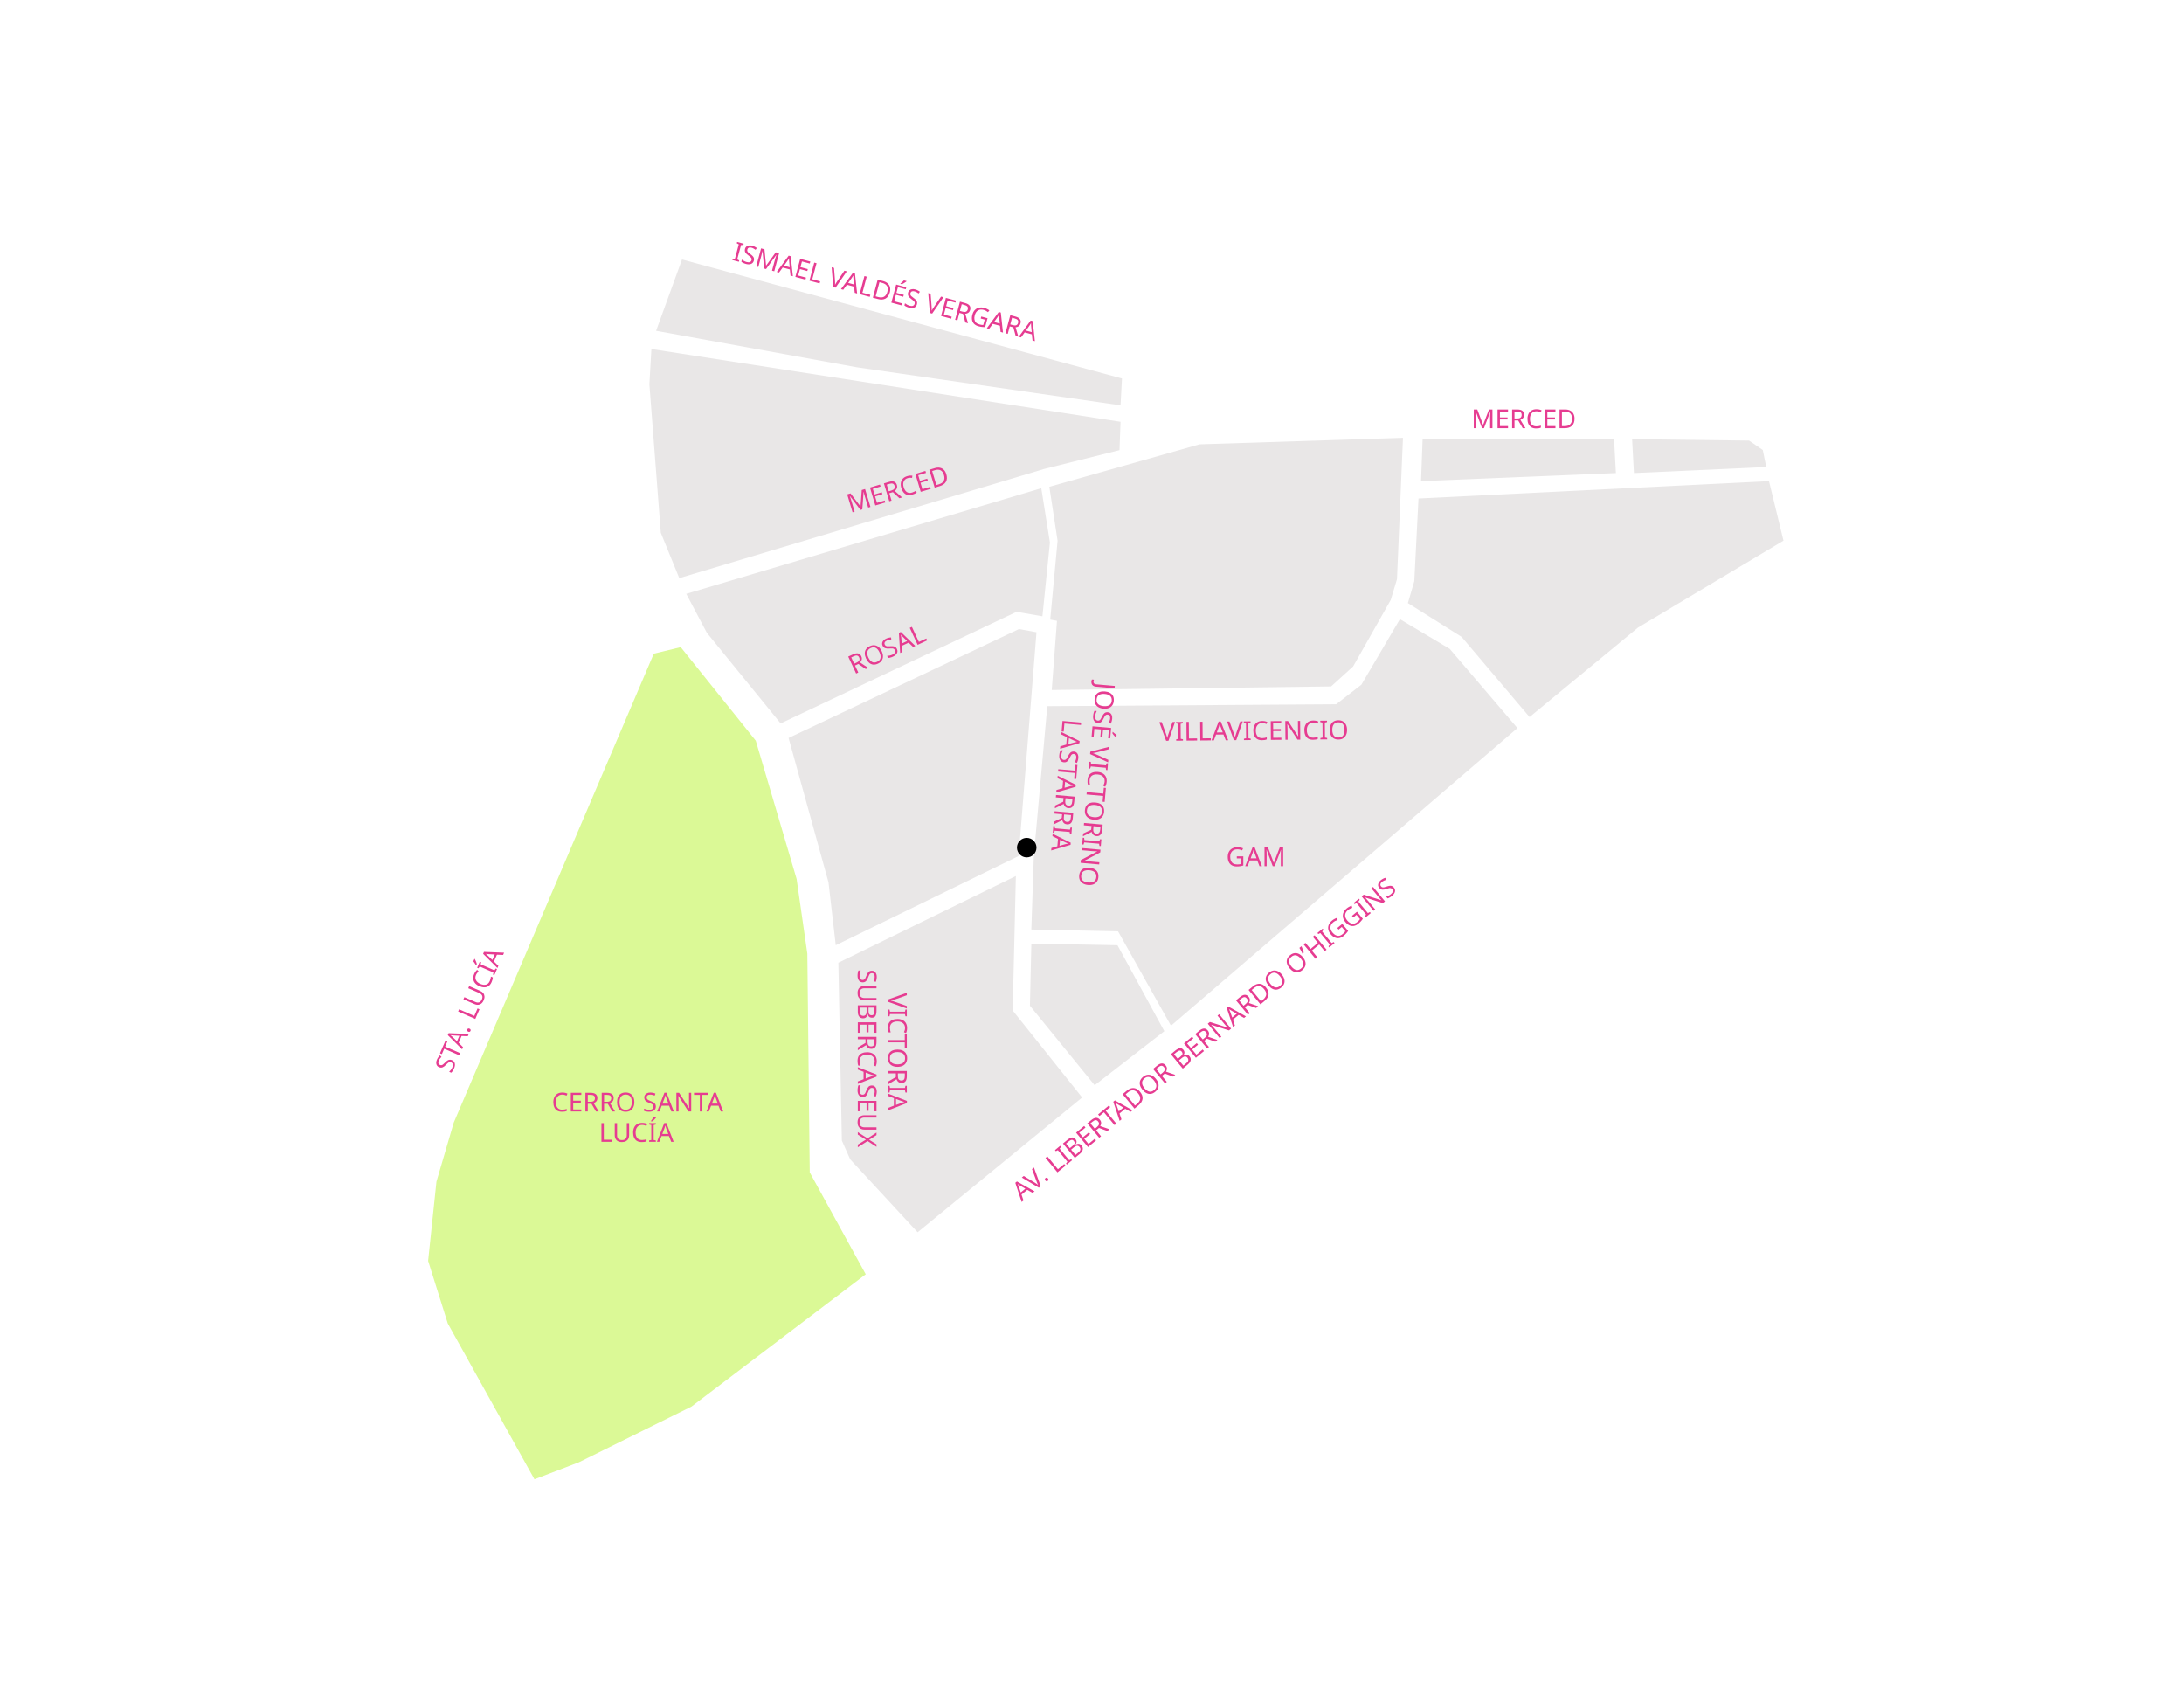
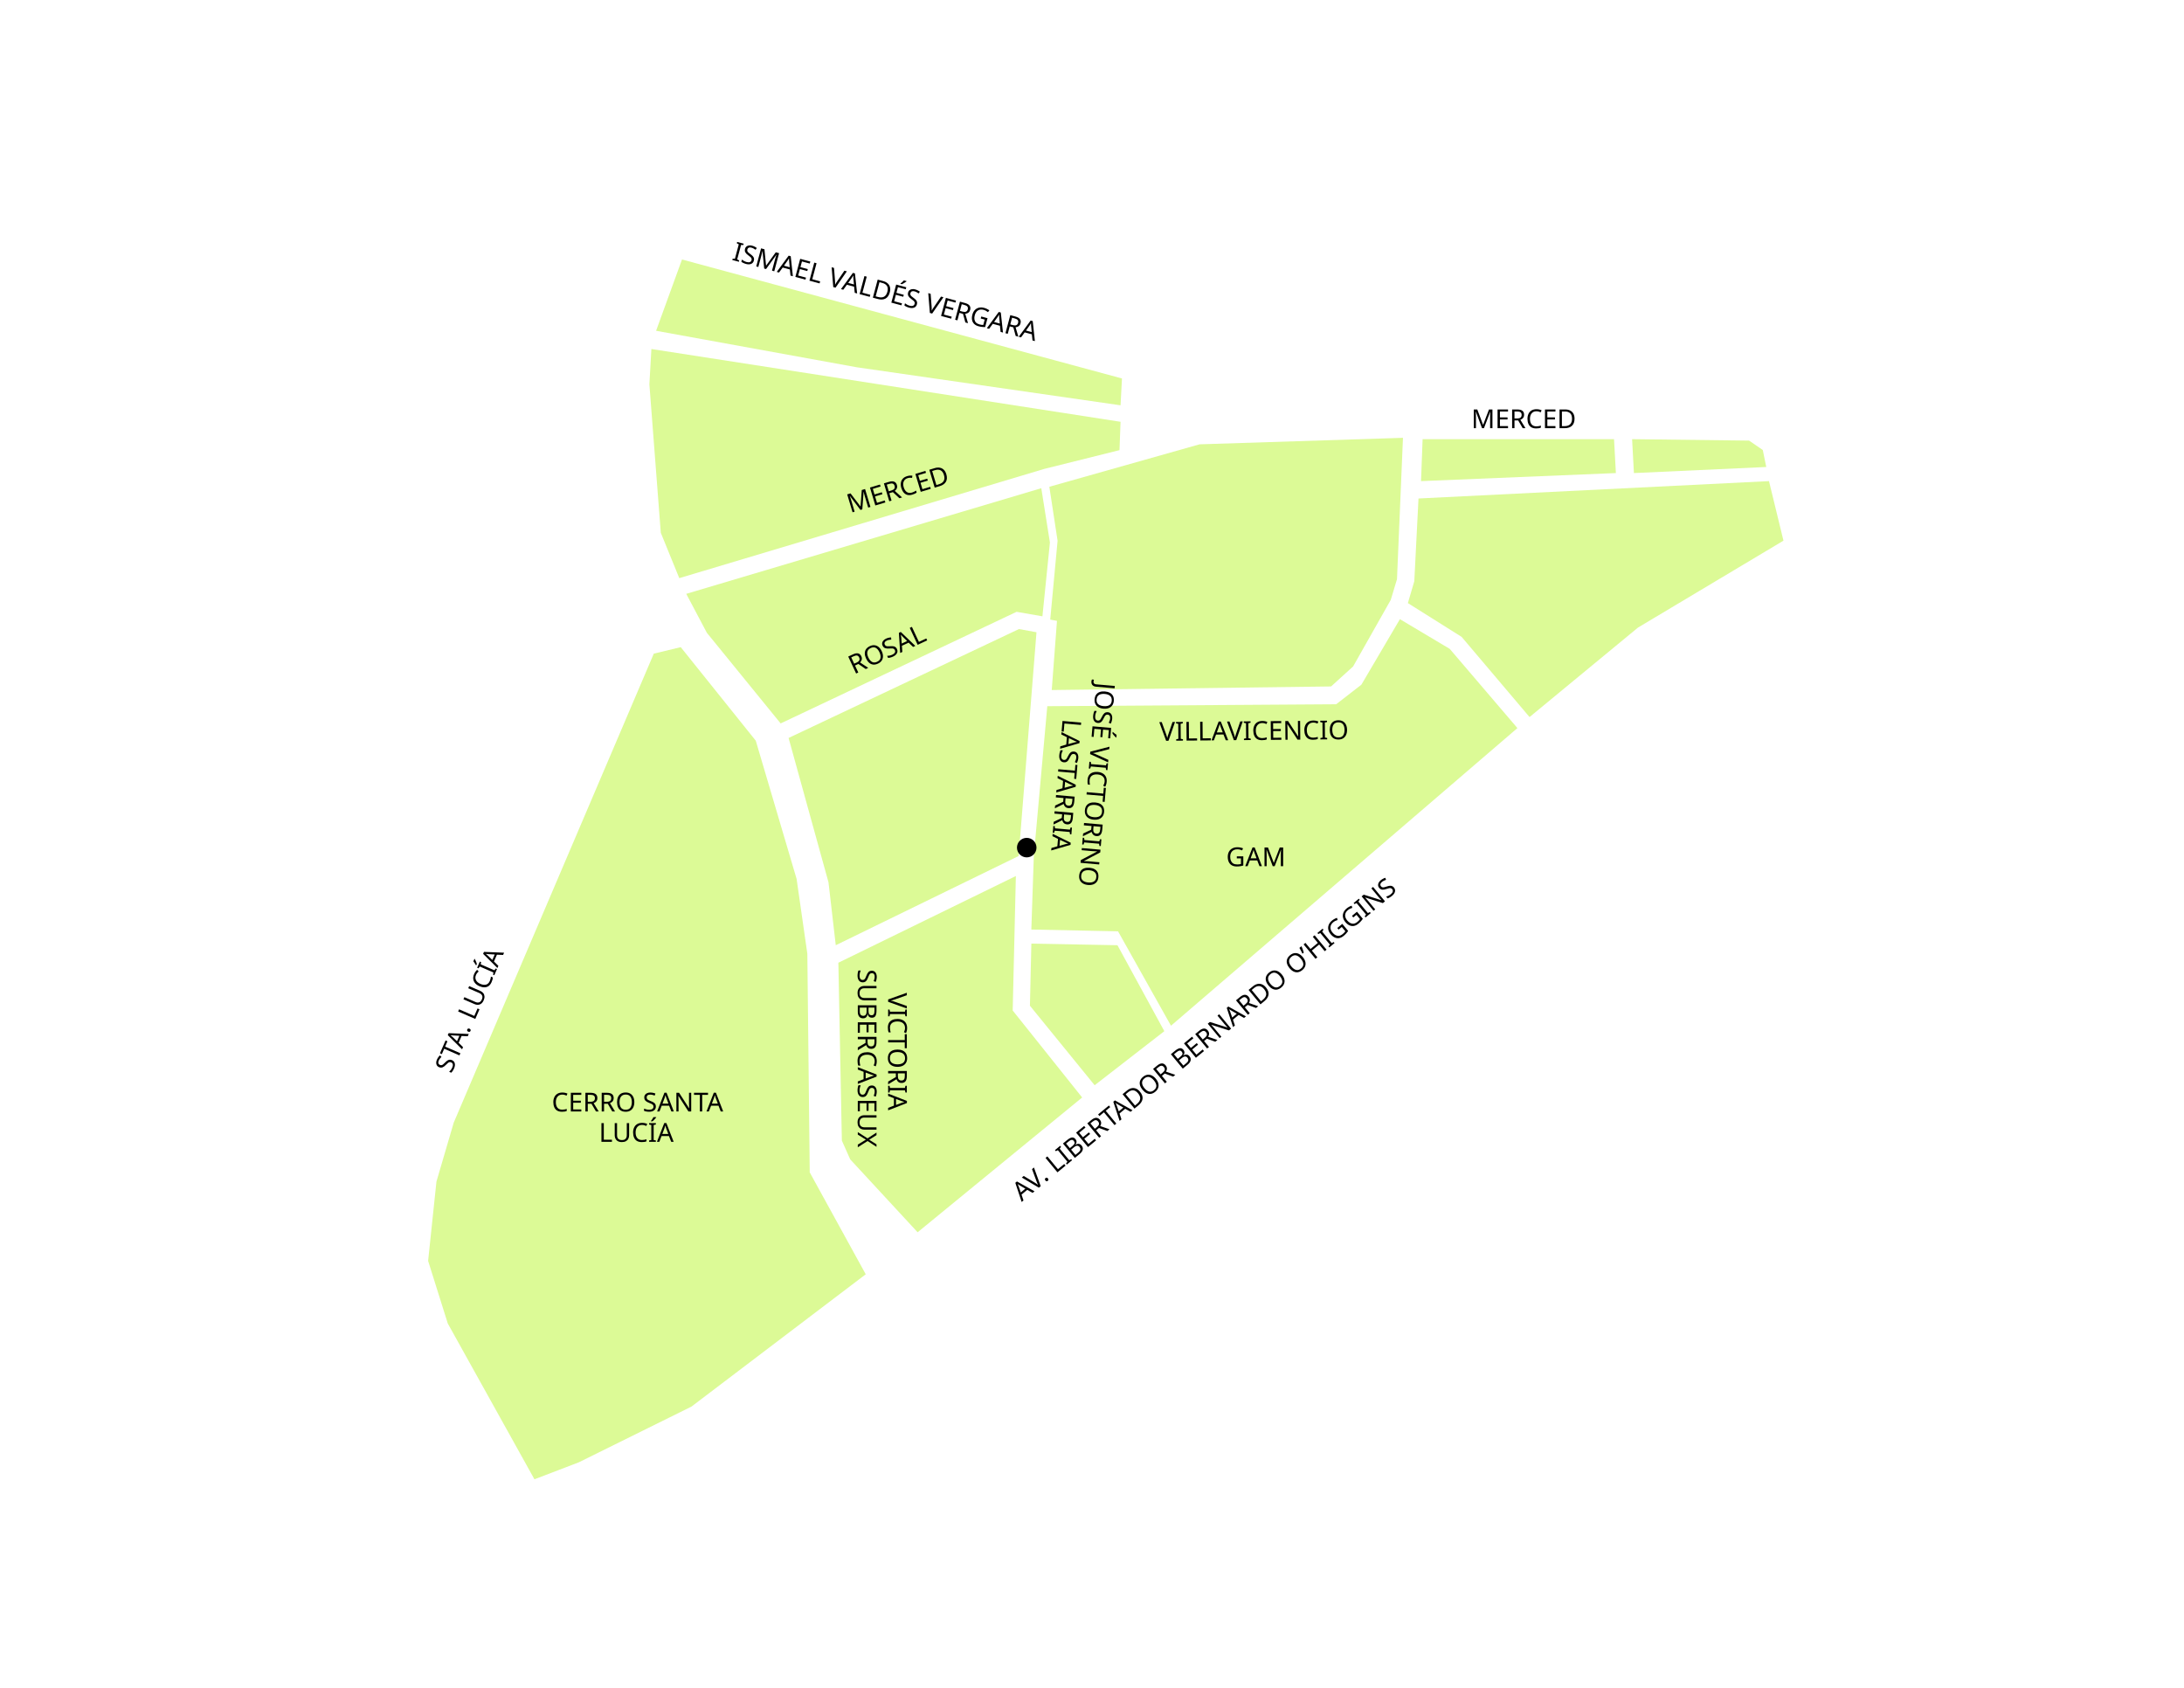
- <svg xmlns="http://www.w3.org/2000/svg" id="Capa_1" data-name="Capa 1" viewBox="0 0 792 612">
+ <svg xmlns="http://www.w3.org/2000/svg" id="Capa_1" version="1.1" viewBox="0 0 792 612">
  <defs>
    <style>
-       .cls-1 {
-         fill: #e9e7e7;
-       }
- 
-       .cls-2 {
-         fill: #e63c91;
+       .st0 {
        font-family: GeistMono-Regular, 'Geist Mono';
        font-size: 9.5px;
      }

-       .cls-3 {
-         fill: #dbf996;
+       .st0, .st1 {
+         isolation: isolate;
+       }
+ 
+       .st2 {
+         fill: #dcfa96;
      }
    </style>
  </defs>
  <g>
-     <polygon class="cls-1" points="247.32 94.09 237.92 119.94 310.75 133.18 406.35 146.96 406.87 137.23 247.32 94.09" />
-     <polygon class="cls-1" points="236.22 126.55 235.49 139.34 239.63 193.18 246.33 209.63 378.62 170.04 405.97 163.22 406.35 152.94 236.22 126.55" />
-     <polygon class="cls-1" points="248.86 215.32 256.33 229.44 283.09 262.31 368.65 221.84 378.02 223.47 380.74 196.71 377.61 177.02 248.86 215.32" />
-     <polygon class="cls-1" points="285.97 267.58 369.52 228.09 375.87 229.25 369.4 310.38 303.08 342.73 300.44 319.91 285.97 267.58" />
-     <polygon class="cls-1" points="304.02 349.08 368.39 317.64 367.24 366.4 392.43 397.94 332.76 446.81 308.32 420.38 305.29 413.57 304.02 349.08" />
-     <polygon class="cls-1" points="374.01 342.15 373.49 364.67 396.96 393.5 422.23 373.9 405.23 342.73 374.01 342.15" />
-     <polygon class="cls-1" points="424.64 371.92 405.44 337.69 374 337.04 374.91 310.2 379.79 256.06 484.54 255.36 493.69 248.26 507.66 224.51 525.73 235.28 550.27 264 424.64 371.92" />
-     <polygon class="cls-1" points="514.4 180.75 512.88 210.74 510.55 218.68 530.04 230.93 554.67 260 594 227.55 646.75 196.04 641.5 174.45 514.4 180.75" />
-     <polygon class="cls-3" points="246.86 234.65 237.09 237.01 164.54 407.06 158.27 428.45 155.25 457.19 162.38 479.88 193.81 536.38 209.91 530.22 250.75 510.02 313.95 462.05 293.64 425.1 292.77 345.81 288.88 318.69 274.07 268.57 246.86 234.65" />
-     <polygon class="cls-1" points="591.86 159.24 592.52 171.53 640.51 169.33 639.25 163.17 634.29 159.76 591.86 159.24" />
-     <polygon class="cls-1" points="585.31 159.24 585.98 171.53 515.32 174.45 515.89 159.24 585.31 159.24" />
-     <polygon class="cls-1" points="380.53 176.5 383.52 196.08 380.85 224.66 383.3 225.12 381.4 250.2 482.7 248.9 490.69 241.65 504.34 217.52 506.6 210.01 508.77 158.75 435 161.11 380.53 176.5" />
+     <polygon class="st2" points="247.32 94.09 237.92 119.94 310.75 133.18 406.35 146.96 406.87 137.23 247.32 94.09" />
+     <polygon class="st2" points="236.22 126.55 235.49 139.34 239.63 193.18 246.33 209.63 378.62 170.04 405.97 163.22 406.35 152.94 236.22 126.55" />
+     <polygon class="st2" points="248.86 215.32 256.33 229.44 283.09 262.31 368.65 221.84 378.02 223.47 380.74 196.71 377.61 177.02 248.86 215.32" />
+     <polygon class="st2" points="285.97 267.58 369.52 228.09 375.87 229.25 369.4 310.38 303.08 342.73 300.44 319.91 285.97 267.58" />
+     <polygon class="st2" points="304.02 349.08 368.39 317.64 367.24 366.4 392.43 397.94 332.76 446.81 308.32 420.38 305.29 413.57 304.02 349.08" />
+     <polygon class="st2" points="374.01 342.15 373.49 364.67 396.96 393.5 422.23 373.9 405.23 342.73 374.01 342.15" />
+     <polygon class="st2" points="424.64 371.92 405.44 337.69 374 337.04 374.91 310.2 379.79 256.06 484.54 255.36 493.69 248.26 507.66 224.51 525.73 235.28 550.27 264 424.64 371.92" />
+     <polygon class="st2" points="514.4 180.75 512.88 210.74 510.55 218.68 530.04 230.93 554.67 260 594 227.55 646.75 196.04 641.5 174.45 514.4 180.75" />
+     <polygon class="st2" points="246.86 234.65 237.09 237.01 164.54 407.06 158.27 428.45 155.25 457.19 162.38 479.88 193.81 536.38 209.91 530.22 250.75 510.02 313.95 462.05 293.64 425.1 292.77 345.81 288.88 318.69 274.07 268.57 246.86 234.65" />
+     <polygon class="st2" points="591.86 159.24 592.52 171.53 640.51 169.33 639.25 163.17 634.29 159.76 591.86 159.24" />
+     <polygon class="st2" points="585.31 159.24 585.98 171.53 515.32 174.45 515.89 159.24 585.31 159.24" />
+     <polygon class="st2" points="380.53 176.5 383.52 196.08 380.85 224.66 383.3 225.12 381.4 250.2 482.7 248.9 490.69 241.65 504.34 217.52 506.6 210.01 508.77 158.75 435 161.11 380.53 176.5" />
  </g>
  <g>
-     <text class="cls-2" transform="translate(265.2 94.18) rotate(15)">
-       <tspan x="0" y="0">ISMAEL VALDÉS VERGARA</tspan>
-     </text>
-     <text class="cls-2" transform="translate(308.29 186.02) rotate(-16.7)">
-       <tspan x="0" y="0">MERCED</tspan>
-     </text>
-     <text class="cls-2" transform="translate(309.63 244.6) rotate(-25)">
-       <tspan x="0" y="0">ROSAL</tspan>
-     </text>
-     <text class="cls-2" transform="translate(420.46 268.62) rotate(-.5)">
-       <tspan x="0" y="0">VILLAVICENCIO</tspan>
-     </text>
-     <text class="cls-2" transform="translate(200.08 403.02)">
-       <tspan x="0" y="0">CERRO SANTA</tspan>
-       <tspan x="17.1" y="11">LUCÍA</tspan>
-     </text>
-     <text class="cls-2" transform="translate(163.65 389.49) rotate(-66.5)">
-       <tspan x="0" y="0">STA. LUCÍA</tspan>
-     </text>
-     <text class="cls-2" transform="translate(533.53 155.25)">
-       <tspan x="0" y="0">MERCED</tspan>
-     </text>
-     <text class="cls-2" transform="translate(370.49 435.82) rotate(-39.6)">
-       <tspan x="0" y="0">AV. LIBERTADOR BERNARDO O’HIGGINS</tspan>
-     </text>
-     <text class="cls-2" transform="translate(322.07 359.97) rotate(90)">
-       <tspan x="0" y="0">VICTORIA</tspan>
-       <tspan x="-8.55" y="11">SUBERCASEUX</tspan>
-     </text>
-     <text class="cls-2" transform="translate(397.59 247.26) rotate(95)">
-       <tspan x="0" y="0">JOSÉ VICTORINO</tspan>
-       <tspan x="14.25" y="11">LASTARRIA</tspan>
-     </text>
-     <text class="cls-2" transform="translate(444.65 314.08)">
-       <tspan x="0" y="0">GAM</tspan>
-     </text>
+     <g class="st1">
+       <text class="st0" transform="translate(265.2 94.18) rotate(15)">
+         <tspan x="0" y="0">ISMAEL VALDÉS VERGARA</tspan>
+       </text>
+     </g>
+     <g class="st1">
+       <text class="st0" transform="translate(308.29 186.02) rotate(-16.7)">
+         <tspan x="0" y="0">MERCED</tspan>
+       </text>
+     </g>
+     <g class="st1">
+       <text class="st0" transform="translate(309.63 244.6) rotate(-25)">
+         <tspan x="0" y="0">ROSAL</tspan>
+       </text>
+     </g>
+     <g class="st1">
+       <text class="st0" transform="translate(420.46 268.62) rotate(-.5)">
+         <tspan x="0" y="0">VILLAVICENCIO</tspan>
+       </text>
+     </g>
+     <g class="st1">
+       <text class="st0" transform="translate(200.08 403.02)">
+         <tspan x="0" y="0">CERRO SANTA</tspan>
+       </text>
+       <text class="st0" transform="translate(217.18 414.02)">
+         <tspan x="0" y="0">LUCÍA</tspan>
+       </text>
+     </g>
+     <g class="st1">
+       <text class="st0" transform="translate(163.65 389.49) rotate(-66.5)">
+         <tspan x="0" y="0">STA. LUCÍA</tspan>
+       </text>
+     </g>
+     <g class="st1">
+       <text class="st0" transform="translate(533.53 155.25)">
+         <tspan x="0" y="0">MERCED</tspan>
+       </text>
+     </g>
+     <g class="st1">
+       <text class="st0" transform="translate(370.49 435.82) rotate(-39.6)">
+         <tspan x="0" y="0">AV. LIBERTADOR BERNARDO O’HIGGINS</tspan>
+       </text>
+     </g>
+     <g class="st1">
+       <text class="st0" transform="translate(322.07 359.97) rotate(90)">
+         <tspan x="0" y="0">VICTORIA</tspan>
+       </text>
+       <text class="st0" transform="translate(311.07 351.42) rotate(90)">
+         <tspan x="0" y="0">SUBERCASEUX</tspan>
+       </text>
+     </g>
+     <g class="st1">
+       <text class="st0" transform="translate(397.59 247.26) rotate(95)">
+         <tspan x="0" y="0">JOSÉ VICTORINO</tspan>
+       </text>
+       <text class="st0" transform="translate(385.39 260.5) rotate(95)">
+         <tspan x="0" y="0">LASTARRIA</tspan>
+       </text>
+     </g>
+     <g class="st1">
+       <text class="st0" transform="translate(444.65 314.08)">
+         <tspan x="0" y="0">GAM</tspan>
+       </text>
+     </g>
  </g>
  <circle cx="372.33" cy="307.34" r="3.54" />
</svg>
